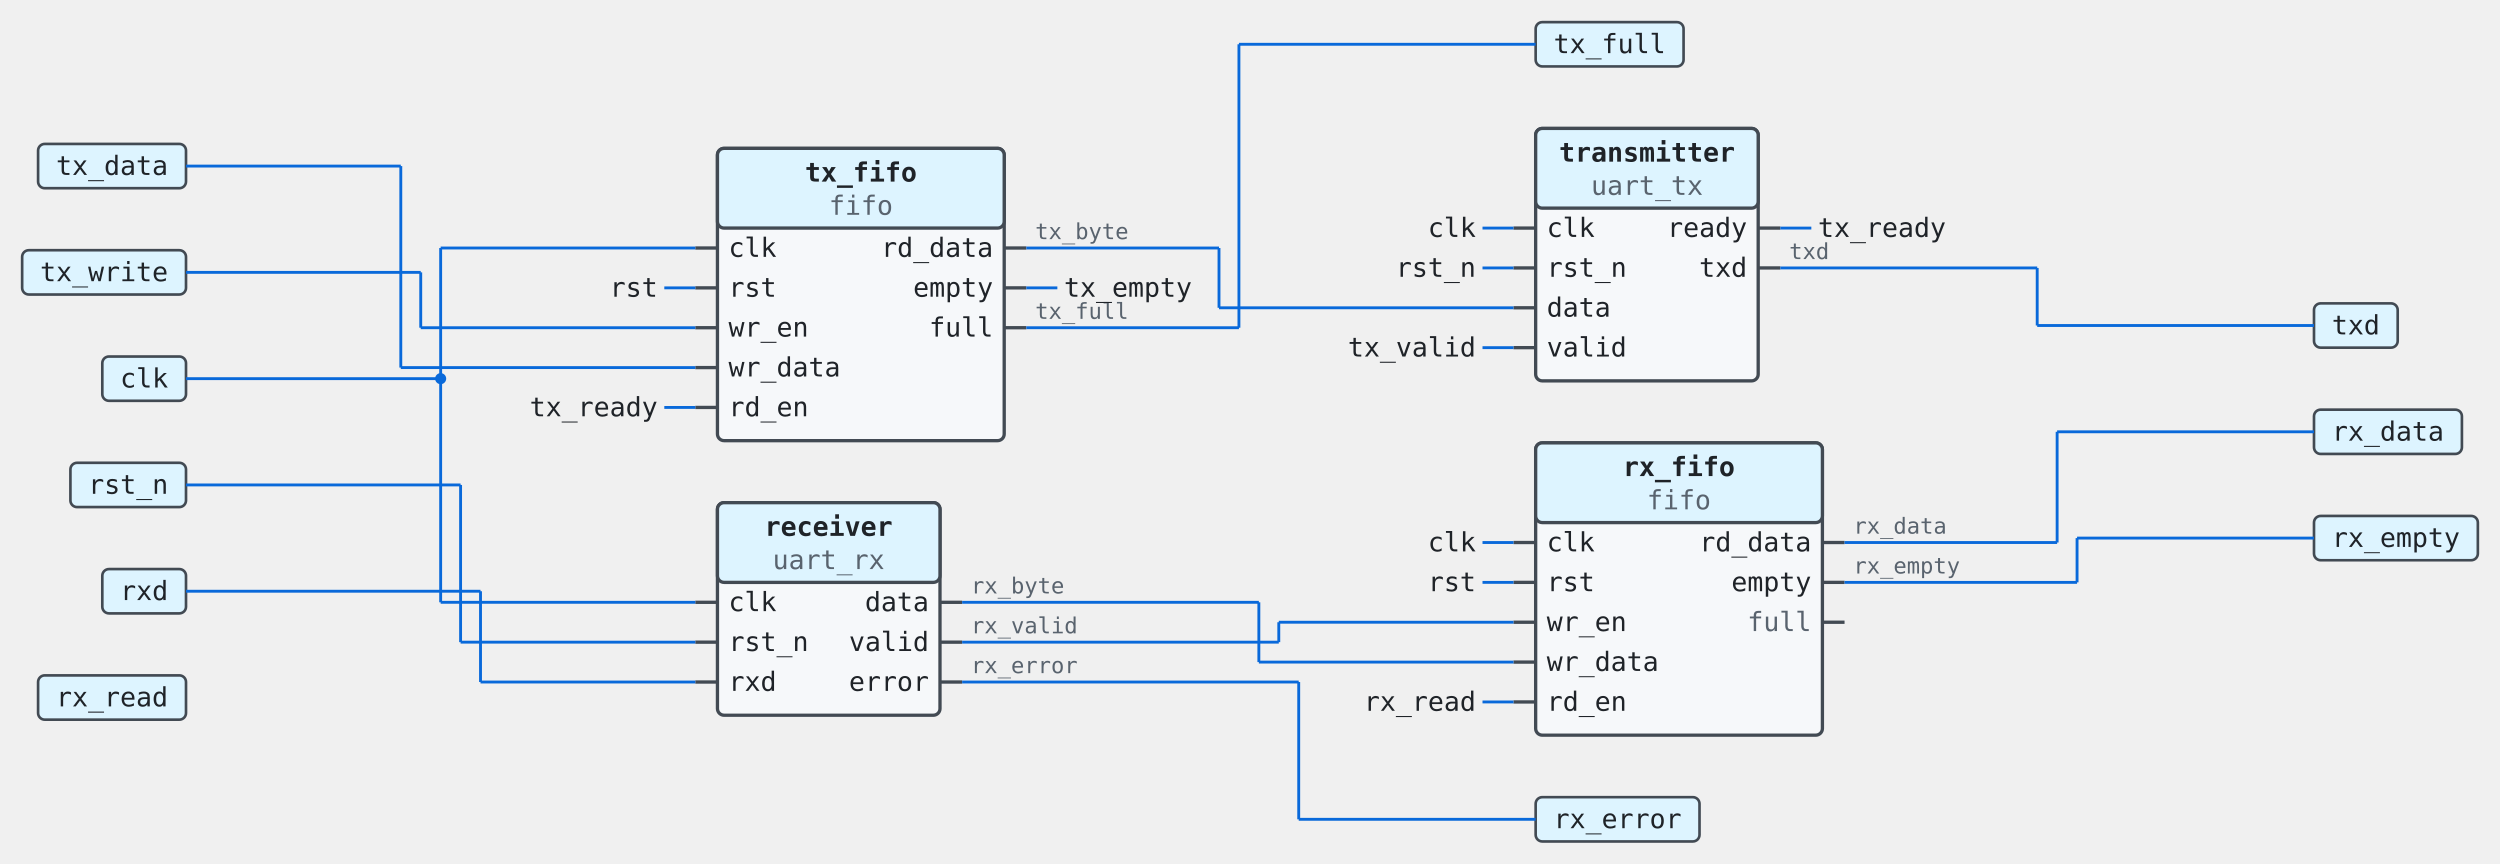
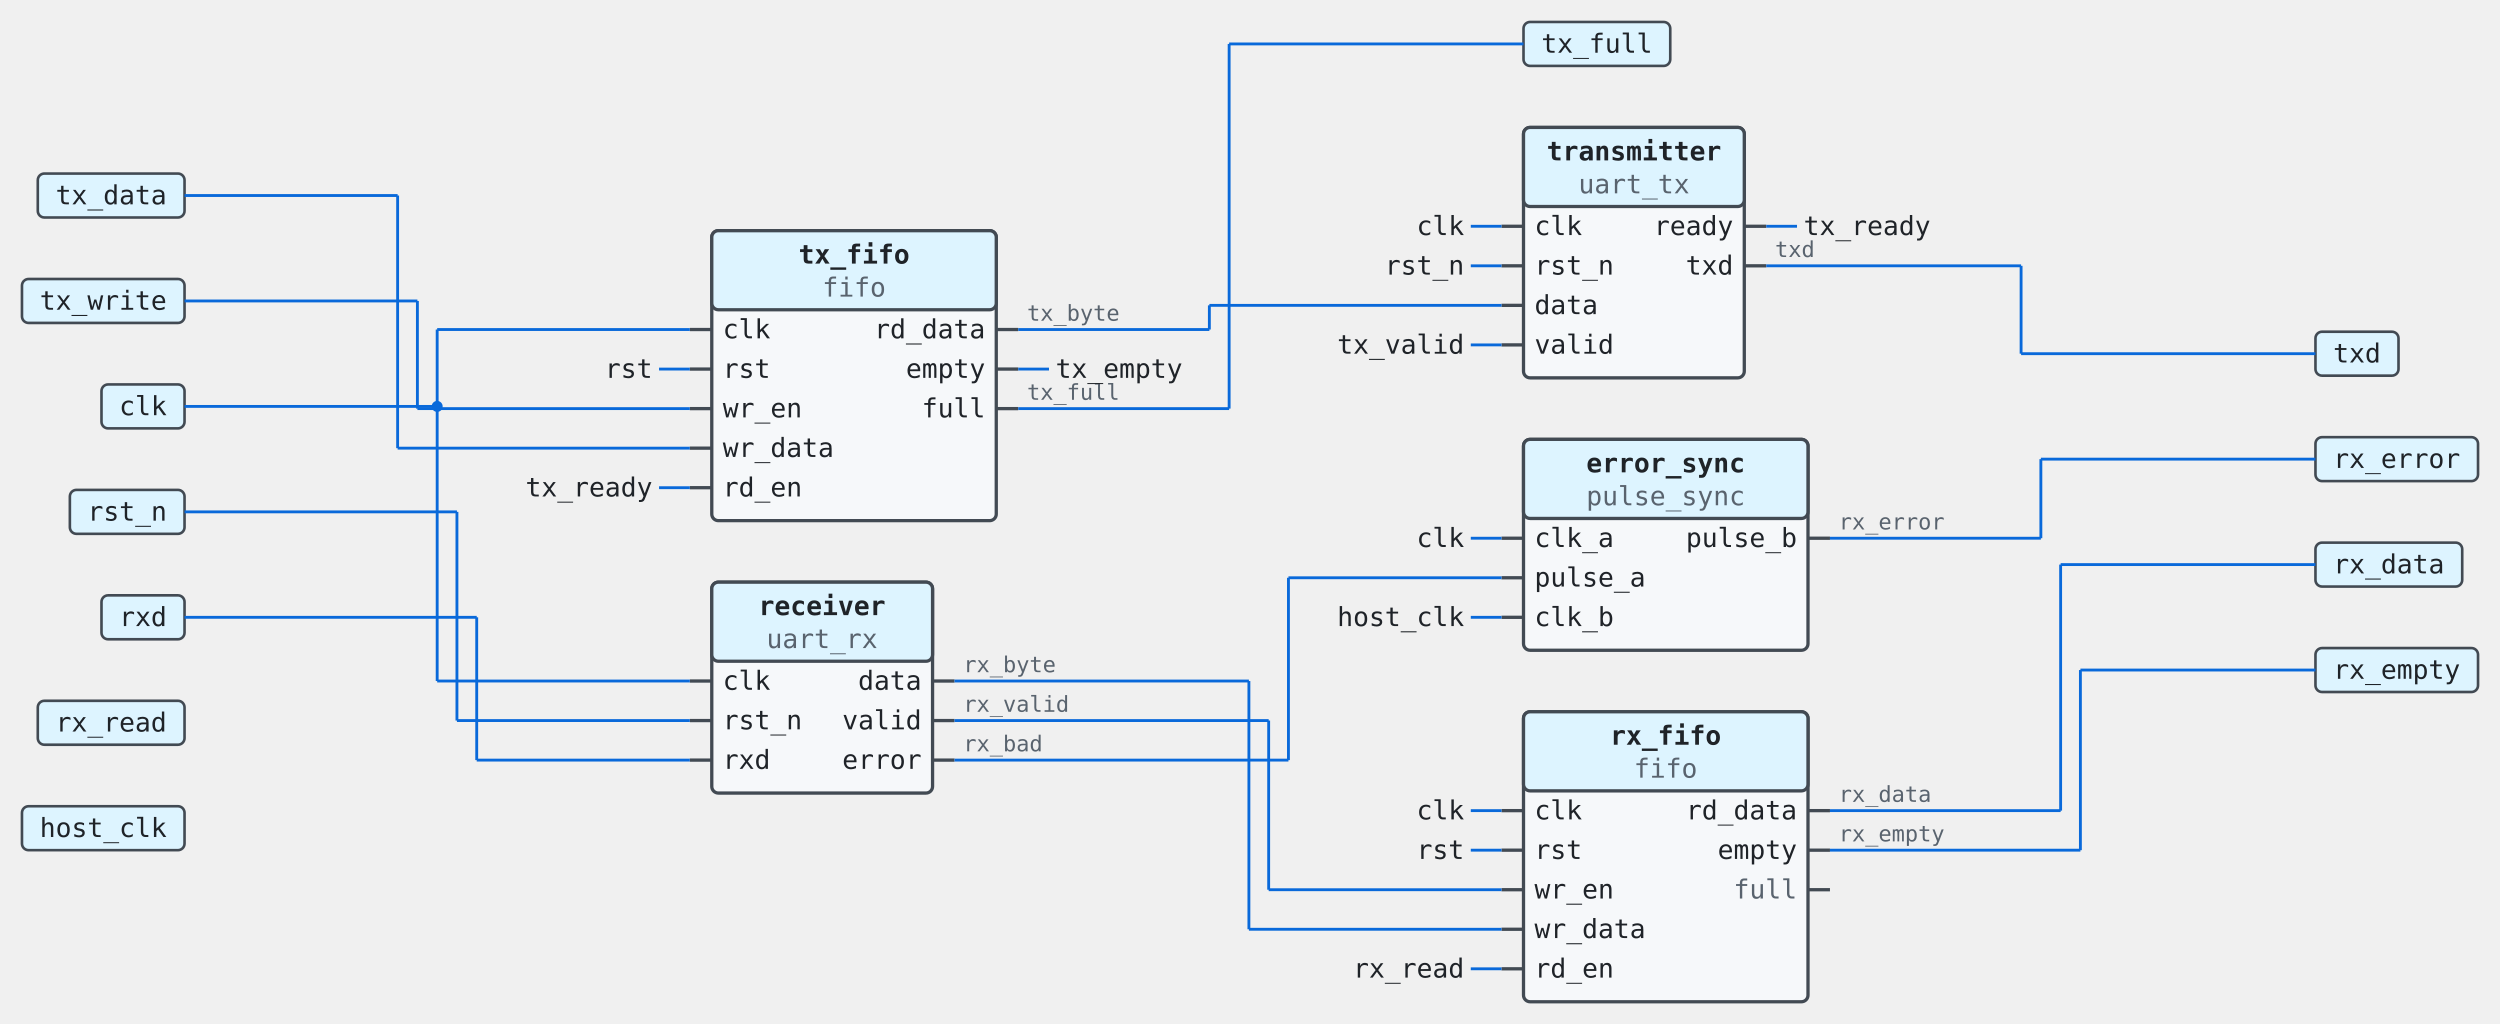
- <svg xmlns="http://www.w3.org/2000/svg" class="vfl-svg" width="1129" height="390" viewBox="-10.0 -10.0 1129.0 390.0" role="img">
-   <style>.vfl-box{fill:#f6f8fa;stroke:#424a53;stroke-width:1.5}.vfl-head{fill:#ddf4ff;stroke:#424a53;stroke-width:1.5}.vfl-ext{fill:#ffffff;stroke:#8c959f;stroke-width:1.2;stroke-dasharray:4 3}.vfl-sep{stroke:#8c959f;stroke-width:1;stroke-dasharray:3 3}.vfl-pin{stroke:#424a53;stroke-width:1.5;fill:#424a53}.vfl-edge{stroke:#57606a;stroke-width:1.2;fill:none}.vfl-arrow{fill:#57606a}.vfl-wire{stroke:#0969da;stroke-width:1.3;fill:none}.vfl-dot{fill:#0969da}.vfl-term{fill:#ddf4ff;stroke:#424a53;stroke-width:1.2}.vfl-small{font-size:10px}.vfl-actual{fill:#0550ae}.vfl-state{fill:#f6f8fa;stroke:#424a53;stroke-width:1.5}.vfl-initial{fill:#ddf4ff;stroke:#0969da;stroke-width:2}.vfl-label-bg{fill:#ffffff;fill-opacity:0.85}text{font-family:ui-monospace,SFMono-Regular,Menlo,Consolas,'DejaVu Sans Mono','Liberation Mono',monospace;font-size:12px;fill:#1f2328}.vfl-title{font-weight:bold}.vfl-muted{fill:#59636e}a:hover text{text-decoration:underline}@media (prefers-color-scheme:dark){.vfl-box{fill:#151b23;stroke:#9198a1}.vfl-head{fill:#0c2d6b;stroke:#9198a1}.vfl-ext{fill:#0d1117;stroke:#656c76}.vfl-pin{stroke:#9198a1;fill:#9198a1}.vfl-edge{stroke:#9198a1}.vfl-arrow{fill:#9198a1}.vfl-wire{stroke:#4493f8}.vfl-dot{fill:#4493f8}.vfl-term{fill:#0c2d6b;stroke:#9198a1}.vfl-state{fill:#151b23;stroke:#9198a1}.vfl-initial{fill:#0c2d6b;stroke:#4493f8}.vfl-label-bg{fill:#0d1117}text{fill:#f0f6fc}.vfl-actual{fill:#79c0ff}.vfl-muted{fill:#9198a1}}</style>
+ <svg xmlns="http://www.w3.org/2000/svg" class="vfl-svg" width="1138" height="466" viewBox="-10.0 -10.0 1138.0 466.0" role="img">
+   <style>.vfl-box{fill:#f6f8fa;stroke:#424a53;stroke-width:1.5}.vfl-head{fill:#ddf4ff;stroke:#424a53;stroke-width:1.5}.vfl-ext{fill:#ffffff;stroke:#8c959f;stroke-width:1.2;stroke-dasharray:4 3}.vfl-sep{stroke:#8c959f;stroke-width:1;stroke-dasharray:3 3}.vfl-pin{stroke:#424a53;stroke-width:1.5;fill:#424a53}.vfl-edge{stroke:#57606a;stroke-width:1.2;fill:none}.vfl-arrow{fill:#57606a}.vfl-wire{stroke:#0969da;stroke-width:1.3;fill:none}.vfl-dot{fill:#0969da}.vfl-term{fill:#ddf4ff;stroke:#424a53;stroke-width:1.2}.vfl-small{font-size:10px}.vfl-actual{fill:#0550ae}.vfl-cross{stroke:#cf222e;stroke-width:1.5;fill:none}.vfl-cross-text{fill:#cf222e}.vfl-grid{stroke:#d0d7de;stroke-width:0.8;stroke-dasharray:2 3}.vfl-wave{stroke:#424a53;stroke-width:1.3;fill:none}.vfl-wave-x{fill:url(#vfl-hatch)}.vfl-wave-d0{fill:#ffffff}.vfl-wave-d2{fill:#ffffff}.vfl-wave-d3{fill:#fff8c5}.vfl-wave-d4{fill:#ffebe9}.vfl-wave-d5{fill:#ddf4ff}.vfl-wave-d6{fill:#dafbe1}.vfl-wave-d7{fill:#fbefff}.vfl-wave-d8{fill:#fff1e5}.vfl-wave-d9{fill:#eaeef2}.vfl-gap{fill:#ffffff;stroke:#424a53;stroke-width:1}.vfl-state{fill:#f6f8fa;stroke:#424a53;stroke-width:1.5}.vfl-initial{fill:#ddf4ff;stroke:#0969da;stroke-width:2}.vfl-label-bg{fill:#ffffff;fill-opacity:0.85}text{font-family:ui-monospace,SFMono-Regular,Menlo,Consolas,'DejaVu Sans Mono','Liberation Mono',monospace;font-size:12px;fill:#1f2328}.vfl-title{font-weight:bold}.vfl-muted{fill:#59636e}a:hover text{text-decoration:underline}@media (prefers-color-scheme:dark){.vfl-box{fill:#151b23;stroke:#9198a1}.vfl-head{fill:#0c2d6b;stroke:#9198a1}.vfl-ext{fill:#0d1117;stroke:#656c76}.vfl-pin{stroke:#9198a1;fill:#9198a1}.vfl-edge{stroke:#9198a1}.vfl-arrow{fill:#9198a1}.vfl-wire{stroke:#4493f8}.vfl-dot{fill:#4493f8}.vfl-term{fill:#0c2d6b;stroke:#9198a1}.vfl-state{fill:#151b23;stroke:#9198a1}.vfl-initial{fill:#0c2d6b;stroke:#4493f8}.vfl-label-bg{fill:#0d1117}text{fill:#f0f6fc}.vfl-actual{fill:#79c0ff}.vfl-cross{stroke:#ff7b72}.vfl-cross-text{fill:#ff7b72}.vfl-grid{stroke:#3d444d}.vfl-wave{stroke:#9198a1}.vfl-wave-d0{fill:#151b23}.vfl-wave-d2{fill:#151b23}.vfl-wave-d3{fill:#3b2e00}.vfl-wave-d4{fill:#4c1d1d}.vfl-wave-d5{fill:#0c2d6b}.vfl-wave-d6{fill:#0f3a1d}.vfl-wave-d7{fill:#3a1d4c}.vfl-wave-d8{fill:#4a2a10}.vfl-wave-d9{fill:#262c36}.vfl-gap{fill:#0d1117;stroke:#9198a1}.vfl-muted{fill:#9198a1}}</style>
  <defs>
    <marker id="vfl-arrow" viewBox="0 0 10 10" refX="9" refY="5" markerWidth="8" markerHeight="8" orient="auto-start-reverse">
      <path class="vfl-arrow" d="M0,0L10,5L0,10z" />
    </marker>
  </defs>
-   <rect class="vfl-term" x="36.2" y="151.0" width="37.8" height="20.0" rx="3" />
-   <text x="55.1" y="165.0" text-anchor="middle">clk</text>
-   <rect class="vfl-term" x="21.8" y="199.0" width="52.2" height="20.0" rx="3" />
-   <text x="47.9" y="213.0" text-anchor="middle">rst_n</text>
-   <rect class="vfl-term" x="7.2" y="55.0" width="66.8" height="20.0" rx="3" />
-   <text x="40.6" y="69.0" text-anchor="middle">tx_data</text>
-   <rect class="vfl-term" x="0.0" y="103.0" width="74.0" height="20.0" rx="3" />
-   <text x="37.0" y="117.0" text-anchor="middle">tx_write</text>
+   <rect class="vfl-term" x="36.2" y="165.0" width="37.8" height="20.0" rx="3" />
+   <text x="55.1" y="179.0" text-anchor="middle">clk</text>
+   <rect class="vfl-term" x="21.8" y="213.0" width="52.2" height="20.0" rx="3" />
+   <text x="47.9" y="227.0" text-anchor="middle">rst_n</text>
+   <rect class="vfl-term" x="7.2" y="69.0" width="66.8" height="20.0" rx="3" />
+   <text x="40.6" y="83.0" text-anchor="middle">tx_data</text>
+   <rect class="vfl-term" x="0.0" y="117.0" width="74.0" height="20.0" rx="3" />
+   <text x="37.0" y="131.0" text-anchor="middle">tx_write</text>
  <rect class="vfl-term" x="683.5" y="0.0" width="66.8" height="20.0" rx="3" />
  <text x="716.9" y="14.0" text-anchor="middle">tx_full</text>
-   <rect class="vfl-term" x="1035.0" y="175.0" width="66.8" height="20.0" rx="3" />
-   <text x="1068.4" y="189.0" text-anchor="middle">rx_data</text>
-   <rect class="vfl-term" x="7.2" y="295.0" width="66.8" height="20.0" rx="3" />
-   <text x="40.6" y="309.0" text-anchor="middle">rx_read</text>
-   <rect class="vfl-term" x="1035.0" y="223.0" width="74.0" height="20.0" rx="3" />
-   <text x="1072.0" y="237.0" text-anchor="middle">rx_empty</text>
-   <rect class="vfl-term" x="683.5" y="350.0" width="74.0" height="20.0" rx="3" />
-   <text x="720.5" y="364.0" text-anchor="middle">rx_error</text>
-   <rect class="vfl-term" x="1035.0" y="127.0" width="37.8" height="20.0" rx="3" />
-   <text x="1053.9" y="141.0" text-anchor="middle">txd</text>
-   <rect class="vfl-term" x="36.2" y="247.0" width="37.8" height="20.0" rx="3" />
-   <text x="55.1" y="261.0" text-anchor="middle">rxd</text>
-   <rect class="vfl-box" x="314.0" y="57.0" width="129.5" height="132.0" rx="3" />
-   <rect class="vfl-head" x="314.0" y="57.0" width="129.5" height="36.0" rx="3" />
-   <text x="378.8" y="72.0" text-anchor="middle" class="vfl-title">tx_fifo</text>
+   <rect class="vfl-term" x="1044.0" y="237.0" width="66.8" height="20.0" rx="3" />
+   <text x="1077.4" y="251.0" text-anchor="middle">rx_data</text>
+   <rect class="vfl-term" x="7.2" y="309.0" width="66.8" height="20.0" rx="3" />
+   <text x="40.6" y="323.0" text-anchor="middle">rx_read</text>
+   <rect class="vfl-term" x="1044.0" y="285.0" width="74.0" height="20.0" rx="3" />
+   <text x="1081.0" y="299.0" text-anchor="middle">rx_empty</text>
+   <rect class="vfl-term" x="0.0" y="357.0" width="74.0" height="20.0" rx="3" />
+   <text x="37.0" y="371.0" text-anchor="middle">host_clk</text>
+   <rect class="vfl-term" x="1044.0" y="189.0" width="74.0" height="20.0" rx="3" />
+   <text x="1081.0" y="203.0" text-anchor="middle">rx_error</text>
+   <rect class="vfl-term" x="1044.0" y="141.0" width="37.8" height="20.0" rx="3" />
+   <text x="1062.9" y="155.0" text-anchor="middle">txd</text>
+   <rect class="vfl-term" x="36.2" y="261.0" width="37.8" height="20.0" rx="3" />
+   <text x="55.1" y="275.0" text-anchor="middle">rxd</text>
+   <rect class="vfl-box" x="314.0" y="95.0" width="129.5" height="132.0" rx="3" />
+   <rect class="vfl-head" x="314.0" y="95.0" width="129.5" height="36.0" rx="3" />
+   <text x="378.8" y="110.0" text-anchor="middle" class="vfl-title">tx_fifo</text>
  <a href="work.fifo.md">
-     <text x="378.8" y="87.0" text-anchor="middle" class="vfl-muted">fifo</text>
-   </a>
-   <line class="vfl-pin" x1="304.0" y1="102.0" x2="314.0" y2="102.0" />
-   <text x="319.0" y="106.0" text-anchor="start">clk</text>
-   <line class="vfl-pin" x1="304.0" y1="120.0" x2="314.0" y2="120.0" />
-   <text x="319.0" y="124.0" text-anchor="start">rst</text>
-   <line class="vfl-pin" x1="304.0" y1="138.0" x2="314.0" y2="138.0" />
-   <text x="319.0" y="142.0" text-anchor="start">wr_en</text>
-   <line class="vfl-pin" x1="304.0" y1="156.0" x2="314.0" y2="156.0" />
-   <text x="319.0" y="160.0" text-anchor="start">wr_data</text>
-   <line class="vfl-pin" x1="304.0" y1="174.0" x2="314.0" y2="174.0" />
-   <text x="319.0" y="178.0" text-anchor="start">rd_en</text>
-   <line class="vfl-pin" x1="443.5" y1="102.0" x2="453.5" y2="102.0" />
-   <text x="438.5" y="106.0" text-anchor="end">rd_data</text>
-   <line class="vfl-pin" x1="443.5" y1="120.0" x2="453.5" y2="120.0" />
-   <text x="438.5" y="124.0" text-anchor="end">empty</text>
-   <line class="vfl-pin" x1="443.5" y1="138.0" x2="453.5" y2="138.0" />
-   <text x="438.5" y="142.0" text-anchor="end">full</text>
+     <text x="378.8" y="125.0" text-anchor="middle" class="vfl-muted">fifo</text>
+   </a>
+   <line class="vfl-pin" x1="304.0" y1="140.0" x2="314.0" y2="140.0" />
+   <text x="319.0" y="144.0" text-anchor="start">clk</text>
+   <line class="vfl-pin" x1="304.0" y1="158.0" x2="314.0" y2="158.0" />
+   <text x="319.0" y="162.0" text-anchor="start">rst</text>
+   <line class="vfl-pin" x1="304.0" y1="176.0" x2="314.0" y2="176.0" />
+   <text x="319.0" y="180.0" text-anchor="start">wr_en</text>
+   <line class="vfl-pin" x1="304.0" y1="194.0" x2="314.0" y2="194.0" />
+   <text x="319.0" y="198.0" text-anchor="start">wr_data</text>
+   <line class="vfl-pin" x1="304.0" y1="212.0" x2="314.0" y2="212.0" />
+   <text x="319.0" y="216.0" text-anchor="start">rd_en</text>
+   <line class="vfl-pin" x1="443.5" y1="140.0" x2="453.5" y2="140.0" />
+   <text x="438.5" y="144.0" text-anchor="end">rd_data</text>
+   <line class="vfl-pin" x1="443.5" y1="158.0" x2="453.5" y2="158.0" />
+   <text x="438.5" y="162.0" text-anchor="end">empty</text>
+   <line class="vfl-pin" x1="443.5" y1="176.0" x2="453.5" y2="176.0" />
+   <text x="438.5" y="180.0" text-anchor="end">full</text>
  <rect class="vfl-box" x="683.5" y="48.0" width="100.5" height="114.0" rx="3" />
  <rect class="vfl-head" x="683.5" y="48.0" width="100.5" height="36.0" rx="3" />
  <text x="733.8" y="63.0" text-anchor="middle" class="vfl-title">transmitter</text>
  <a href="work.uart_tx.md">
    <text x="733.8" y="78.0" text-anchor="middle" class="vfl-muted">uart_tx</text>
  </a>
  <line class="vfl-pin" x1="673.5" y1="93.0" x2="683.5" y2="93.0" />
  <text x="688.5" y="97.0" text-anchor="start">clk</text>
  <line class="vfl-pin" x1="673.5" y1="111.0" x2="683.5" y2="111.0" />
  <text x="688.5" y="115.0" text-anchor="start">rst_n</text>
  <line class="vfl-pin" x1="673.5" y1="129.0" x2="683.5" y2="129.0" />
  <text x="688.5" y="133.0" text-anchor="start">data</text>
  <line class="vfl-pin" x1="673.5" y1="147.0" x2="683.5" y2="147.0" />
  <text x="688.5" y="151.0" text-anchor="start">valid</text>
  <line class="vfl-pin" x1="784.0" y1="93.0" x2="794.0" y2="93.0" />
  <text x="779.0" y="97.0" text-anchor="end">ready</text>
  <line class="vfl-pin" x1="784.0" y1="111.0" x2="794.0" y2="111.0" />
  <text x="779.0" y="115.0" text-anchor="end">txd</text>
-   <rect class="vfl-box" x="314.0" y="217.0" width="100.5" height="96.0" rx="3" />
-   <rect class="vfl-head" x="314.0" y="217.0" width="100.5" height="36.0" rx="3" />
-   <text x="364.2" y="232.0" text-anchor="middle" class="vfl-title">receiver</text>
+   <rect class="vfl-box" x="314.0" y="255.0" width="100.5" height="96.0" rx="3" />
+   <rect class="vfl-head" x="314.0" y="255.0" width="100.5" height="36.0" rx="3" />
+   <text x="364.2" y="270.0" text-anchor="middle" class="vfl-title">receiver</text>
  <a href="work.uart_rx.md">
-     <text x="364.2" y="247.0" text-anchor="middle" class="vfl-muted">uart_rx</text>
-   </a>
-   <line class="vfl-pin" x1="304.0" y1="262.0" x2="314.0" y2="262.0" />
-   <text x="319.0" y="266.0" text-anchor="start">clk</text>
-   <line class="vfl-pin" x1="304.0" y1="280.0" x2="314.0" y2="280.0" />
-   <text x="319.0" y="284.0" text-anchor="start">rst_n</text>
-   <line class="vfl-pin" x1="304.0" y1="298.0" x2="314.0" y2="298.0" />
-   <text x="319.0" y="302.0" text-anchor="start">rxd</text>
-   <line class="vfl-pin" x1="414.5" y1="262.0" x2="424.5" y2="262.0" />
-   <text x="409.5" y="266.0" text-anchor="end">data</text>
-   <line class="vfl-pin" x1="414.5" y1="280.0" x2="424.5" y2="280.0" />
-   <text x="409.5" y="284.0" text-anchor="end">valid</text>
-   <line class="vfl-pin" x1="414.5" y1="298.0" x2="424.5" y2="298.0" />
-   <text x="409.5" y="302.0" text-anchor="end">error</text>
-   <rect class="vfl-box" x="683.5" y="190.0" width="129.5" height="132.0" rx="3" />
+     <text x="364.2" y="285.0" text-anchor="middle" class="vfl-muted">uart_rx</text>
+   </a>
+   <line class="vfl-pin" x1="304.0" y1="300.0" x2="314.0" y2="300.0" />
+   <text x="319.0" y="304.0" text-anchor="start">clk</text>
+   <line class="vfl-pin" x1="304.0" y1="318.0" x2="314.0" y2="318.0" />
+   <text x="319.0" y="322.0" text-anchor="start">rst_n</text>
+   <line class="vfl-pin" x1="304.0" y1="336.0" x2="314.0" y2="336.0" />
+   <text x="319.0" y="340.0" text-anchor="start">rxd</text>
+   <line class="vfl-pin" x1="414.5" y1="300.0" x2="424.5" y2="300.0" />
+   <text x="409.5" y="304.0" text-anchor="end">data</text>
+   <line class="vfl-pin" x1="414.5" y1="318.0" x2="424.5" y2="318.0" />
+   <text x="409.5" y="322.0" text-anchor="end">valid</text>
+   <line class="vfl-pin" x1="414.5" y1="336.0" x2="424.5" y2="336.0" />
+   <text x="409.5" y="340.0" text-anchor="end">error</text>
+   <rect class="vfl-box" x="683.5" y="190.0" width="129.5" height="96.0" rx="3" />
  <rect class="vfl-head" x="683.5" y="190.0" width="129.5" height="36.0" rx="3" />
-   <text x="748.2" y="205.0" text-anchor="middle" class="vfl-title">rx_fifo</text>
+   <text x="748.2" y="205.0" text-anchor="middle" class="vfl-title">error_sync</text>
+   <a href="work.pulse_sync.md">
+     <text x="748.2" y="220.0" text-anchor="middle" class="vfl-muted">pulse_sync</text>
+   </a>
+   <line class="vfl-pin" x1="673.5" y1="235.0" x2="683.5" y2="235.0" />
+   <text x="688.5" y="239.0" text-anchor="start">clk_a</text>
+   <line class="vfl-pin" x1="673.5" y1="253.0" x2="683.5" y2="253.0" />
+   <text x="688.5" y="257.0" text-anchor="start">pulse_a</text>
+   <line class="vfl-pin" x1="673.5" y1="271.0" x2="683.5" y2="271.0" />
+   <text x="688.5" y="275.0" text-anchor="start">clk_b</text>
+   <line class="vfl-pin" x1="813.0" y1="235.0" x2="823.0" y2="235.0" />
+   <text x="808.0" y="239.0" text-anchor="end">pulse_b</text>
+   <rect class="vfl-box" x="683.5" y="314.0" width="129.5" height="132.0" rx="3" />
+   <rect class="vfl-head" x="683.5" y="314.0" width="129.5" height="36.0" rx="3" />
+   <text x="748.2" y="329.0" text-anchor="middle" class="vfl-title">rx_fifo</text>
  <a href="work.fifo.md">
-     <text x="748.2" y="220.0" text-anchor="middle" class="vfl-muted">fifo</text>
-   </a>
-   <line class="vfl-pin" x1="673.5" y1="235.0" x2="683.5" y2="235.0" />
-   <text x="688.5" y="239.0" text-anchor="start">clk</text>
-   <line class="vfl-pin" x1="673.5" y1="253.0" x2="683.5" y2="253.0" />
-   <text x="688.5" y="257.0" text-anchor="start">rst</text>
-   <line class="vfl-pin" x1="673.5" y1="271.0" x2="683.5" y2="271.0" />
-   <text x="688.5" y="275.0" text-anchor="start">wr_en</text>
-   <line class="vfl-pin" x1="673.5" y1="289.0" x2="683.5" y2="289.0" />
-   <text x="688.5" y="293.0" text-anchor="start">wr_data</text>
-   <line class="vfl-pin" x1="673.5" y1="307.0" x2="683.5" y2="307.0" />
-   <text x="688.5" y="311.0" text-anchor="start">rd_en</text>
-   <line class="vfl-pin" x1="813.0" y1="235.0" x2="823.0" y2="235.0" />
-   <text x="808.0" y="239.0" text-anchor="end">rd_data</text>
-   <line class="vfl-pin" x1="813.0" y1="253.0" x2="823.0" y2="253.0" />
-   <text x="808.0" y="257.0" text-anchor="end">empty</text>
-   <line class="vfl-pin" x1="813.0" y1="271.0" x2="823.0" y2="271.0" />
-   <text x="808.0" y="275.0" text-anchor="end" class="vfl-muted">full</text>
-   <g>
-     <path class="vfl-wire" d="M74.0,65.0H171.0M171.0,65.0V156.0M171.0,156.0H304.0" />
-   </g>
-   <g>
-     <path class="vfl-wire" d="M74.0,113.0H180.0M180.0,113.0V138.0M180.0,138.0H304.0" />
-   </g>
-   <g>
-     <path class="vfl-wire" d="M74.0,161.0H189.0M189.0,102.0V262.0M189.0,102.0H304.0M189.0,262.0H304.0" />
-     <circle class="vfl-dot" cx="189.0" cy="161.0" r="2.5" />
-   </g>
-   <g>
-     <path class="vfl-wire" d="M74.0,209.0H198.0M198.0,209.0V280.0M198.0,280.0H304.0" />
-   </g>
-   <g>
-     <path class="vfl-wire" d="M74.0,257.0H207.0M207.0,257.0V298.0M207.0,298.0H304.0" />
-   </g>
-   <g>
-     <path class="vfl-wire" d="M453.5,102.0H540.5M540.5,102.0V129.0M540.5,129.0H673.5" />
-   </g>
-   <text x="457.5" y="98.0" text-anchor="start" class="vfl-muted vfl-small">tx_byte</text>
-   <g>
-     <path class="vfl-wire" d="M453.5,138.0H549.5M549.5,10.0V138.0M549.5,10.0H683.5" />
-   </g>
-   <text x="457.5" y="134.0" text-anchor="start" class="vfl-muted vfl-small">tx_full</text>
-   <g>
-     <path class="vfl-wire" d="M424.5,262.0H558.5M558.5,262.0V289.0M558.5,289.0H673.5" />
-   </g>
-   <text x="428.5" y="258.0" text-anchor="start" class="vfl-muted vfl-small">rx_byte</text>
-   <g>
-     <path class="vfl-wire" d="M424.5,280.0H567.5M567.5,271.0V280.0M567.5,271.0H673.5" />
-   </g>
-   <text x="428.5" y="276.0" text-anchor="start" class="vfl-muted vfl-small">rx_valid</text>
-   <g>
-     <path class="vfl-wire" d="M424.5,298.0H576.5M576.5,298.0V360.0M576.5,360.0H683.5" />
-   </g>
-   <text x="428.5" y="294.0" text-anchor="start" class="vfl-muted vfl-small">rx_error</text>
-   <g>
-     <path class="vfl-wire" d="M794.0,111.0H910.0M910.0,111.0V137.0M910.0,137.0H1035.0" />
+     <text x="748.2" y="344.0" text-anchor="middle" class="vfl-muted">fifo</text>
+   </a>
+   <line class="vfl-pin" x1="673.5" y1="359.0" x2="683.5" y2="359.0" />
+   <text x="688.5" y="363.0" text-anchor="start">clk</text>
+   <line class="vfl-pin" x1="673.5" y1="377.0" x2="683.5" y2="377.0" />
+   <text x="688.5" y="381.0" text-anchor="start">rst</text>
+   <line class="vfl-pin" x1="673.5" y1="395.0" x2="683.5" y2="395.0" />
+   <text x="688.5" y="399.0" text-anchor="start">wr_en</text>
+   <line class="vfl-pin" x1="673.5" y1="413.0" x2="683.5" y2="413.0" />
+   <text x="688.5" y="417.0" text-anchor="start">wr_data</text>
+   <line class="vfl-pin" x1="673.5" y1="431.0" x2="683.5" y2="431.0" />
+   <text x="688.5" y="435.0" text-anchor="start">rd_en</text>
+   <line class="vfl-pin" x1="813.0" y1="359.0" x2="823.0" y2="359.0" />
+   <text x="808.0" y="363.0" text-anchor="end">rd_data</text>
+   <line class="vfl-pin" x1="813.0" y1="377.0" x2="823.0" y2="377.0" />
+   <text x="808.0" y="381.0" text-anchor="end">empty</text>
+   <line class="vfl-pin" x1="813.0" y1="395.0" x2="823.0" y2="395.0" />
+   <text x="808.0" y="399.0" text-anchor="end" class="vfl-muted">full</text>
+   <g>
+     <path class="vfl-wire" d="M74.0,79.0H171.0M171.0,79.0V194.0M171.0,194.0H304.0" />
+   </g>
+   <g>
+     <path class="vfl-wire" d="M74.0,127.0H180.0M180.0,127.0V176.0M180.0,176.0H304.0" />
+   </g>
+   <g>
+     <path class="vfl-wire" d="M74.0,175.0H189.0M189.0,140.0V300.0M189.0,140.0H304.0M189.0,300.0H304.0" />
+     <circle class="vfl-dot" cx="189.0" cy="175.0" r="2.5" />
+   </g>
+   <g>
+     <path class="vfl-wire" d="M74.0,223.0H198.0M198.0,223.0V318.0M198.0,318.0H304.0" />
+   </g>
+   <g>
+     <path class="vfl-wire" d="M74.0,271.0H207.0M207.0,271.0V336.0M207.0,336.0H304.0" />
+   </g>
+   <g>
+     <path class="vfl-wire" d="M453.5,140.0H540.5M540.5,129.0V140.0M540.5,129.0H673.5" />
+   </g>
+   <text x="457.5" y="136.0" text-anchor="start" class="vfl-muted vfl-small">tx_byte</text>
+   <g>
+     <path class="vfl-wire" d="M453.5,176.0H549.5M549.5,10.0V176.0M549.5,10.0H683.5" />
+   </g>
+   <text x="457.5" y="172.0" text-anchor="start" class="vfl-muted vfl-small">tx_full</text>
+   <g>
+     <path class="vfl-wire" d="M424.5,300.0H558.5M558.5,300.0V413.0M558.5,413.0H673.5" />
+   </g>
+   <text x="428.5" y="296.0" text-anchor="start" class="vfl-muted vfl-small">rx_byte</text>
+   <g>
+     <path class="vfl-wire" d="M424.5,318.0H567.5M567.5,318.0V395.0M567.5,395.0H673.5" />
+   </g>
+   <text x="428.5" y="314.0" text-anchor="start" class="vfl-muted vfl-small">rx_valid</text>
+   <g>
+     <path class="vfl-wire" d="M424.5,336.0H576.5M576.5,253.0V336.0M576.5,253.0H673.5" />
+   </g>
+   <text x="428.5" y="332.0" text-anchor="start" class="vfl-muted vfl-small">rx_bad</text>
+   <g>
+     <path class="vfl-wire" d="M794.0,111.0H910.0M910.0,111.0V151.0M910.0,151.0H1044.0" />
  </g>
  <text x="798.0" y="107.0" text-anchor="start" class="vfl-muted vfl-small">txd</text>
  <g>
-     <path class="vfl-wire" d="M823.0,235.0H919.0M919.0,185.0V235.0M919.0,185.0H1035.0" />
-   </g>
-   <text x="827.0" y="231.0" text-anchor="start" class="vfl-muted vfl-small">rx_data</text>
-   <g>
-     <path class="vfl-wire" d="M823.0,253.0H928.0M928.0,233.0V253.0M928.0,233.0H1035.0" />
-   </g>
-   <text x="827.0" y="249.0" text-anchor="start" class="vfl-muted vfl-small">rx_empty</text>
-   <path class="vfl-wire" d="M304.0,120.0H290.0" />
-   <text x="287.0" y="124.0" text-anchor="end">rst</text>
-   <path class="vfl-wire" d="M304.0,174.0H290.0" />
-   <text x="287.0" y="178.0" text-anchor="end">tx_ready</text>
-   <path class="vfl-wire" d="M453.5,120.0H467.5" />
-   <text x="470.5" y="124.0" text-anchor="start">tx_empty</text>
+     <path class="vfl-wire" d="M823.0,235.0H919.0M919.0,199.0V235.0M919.0,199.0H1044.0" />
+   </g>
+   <text x="827.0" y="231.0" text-anchor="start" class="vfl-muted vfl-small">rx_error</text>
+   <g>
+     <path class="vfl-wire" d="M823.0,359.0H928.0M928.0,247.0V359.0M928.0,247.0H1044.0" />
+   </g>
+   <text x="827.0" y="355.0" text-anchor="start" class="vfl-muted vfl-small">rx_data</text>
+   <g>
+     <path class="vfl-wire" d="M823.0,377.0H937.0M937.0,295.0V377.0M937.0,295.0H1044.0" />
+   </g>
+   <text x="827.0" y="373.0" text-anchor="start" class="vfl-muted vfl-small">rx_empty</text>
+   <path class="vfl-wire" d="M304.0,158.0H290.0" />
+   <text x="287.0" y="162.0" text-anchor="end">rst</text>
+   <path class="vfl-wire" d="M304.0,212.0H290.0" />
+   <text x="287.0" y="216.0" text-anchor="end">tx_ready</text>
+   <path class="vfl-wire" d="M453.5,158.0H467.5" />
+   <text x="470.5" y="162.0" text-anchor="start">tx_empty</text>
  <path class="vfl-wire" d="M673.5,93.0H659.5" />
  <text x="656.5" y="97.0" text-anchor="end">clk</text>
  <path class="vfl-wire" d="M673.5,111.0H659.5" />
  <text x="656.5" y="115.0" text-anchor="end">rst_n</text>
  <path class="vfl-wire" d="M673.5,147.0H659.5" />
  <text x="656.5" y="151.0" text-anchor="end">tx_valid</text>
  <path class="vfl-wire" d="M794.0,93.0H808.0" />
  <text x="811.0" y="97.0" text-anchor="start">tx_ready</text>
  <path class="vfl-wire" d="M673.5,235.0H659.5" />
  <text x="656.5" y="239.0" text-anchor="end">clk</text>
-   <path class="vfl-wire" d="M673.5,253.0H659.5" />
-   <text x="656.5" y="257.0" text-anchor="end">rst</text>
-   <path class="vfl-wire" d="M673.5,307.0H659.5" />
-   <text x="656.5" y="311.0" text-anchor="end">rx_read</text>
+   <path class="vfl-wire" d="M673.5,271.0H659.5" />
+   <text x="656.5" y="275.0" text-anchor="end">host_clk</text>
+   <path class="vfl-wire" d="M673.5,359.0H659.5" />
+   <text x="656.5" y="363.0" text-anchor="end">clk</text>
+   <path class="vfl-wire" d="M673.5,377.0H659.5" />
+   <text x="656.5" y="381.0" text-anchor="end">rst</text>
+   <path class="vfl-wire" d="M673.5,431.0H659.5" />
+   <text x="656.5" y="435.0" text-anchor="end">rx_read</text>
</svg>
